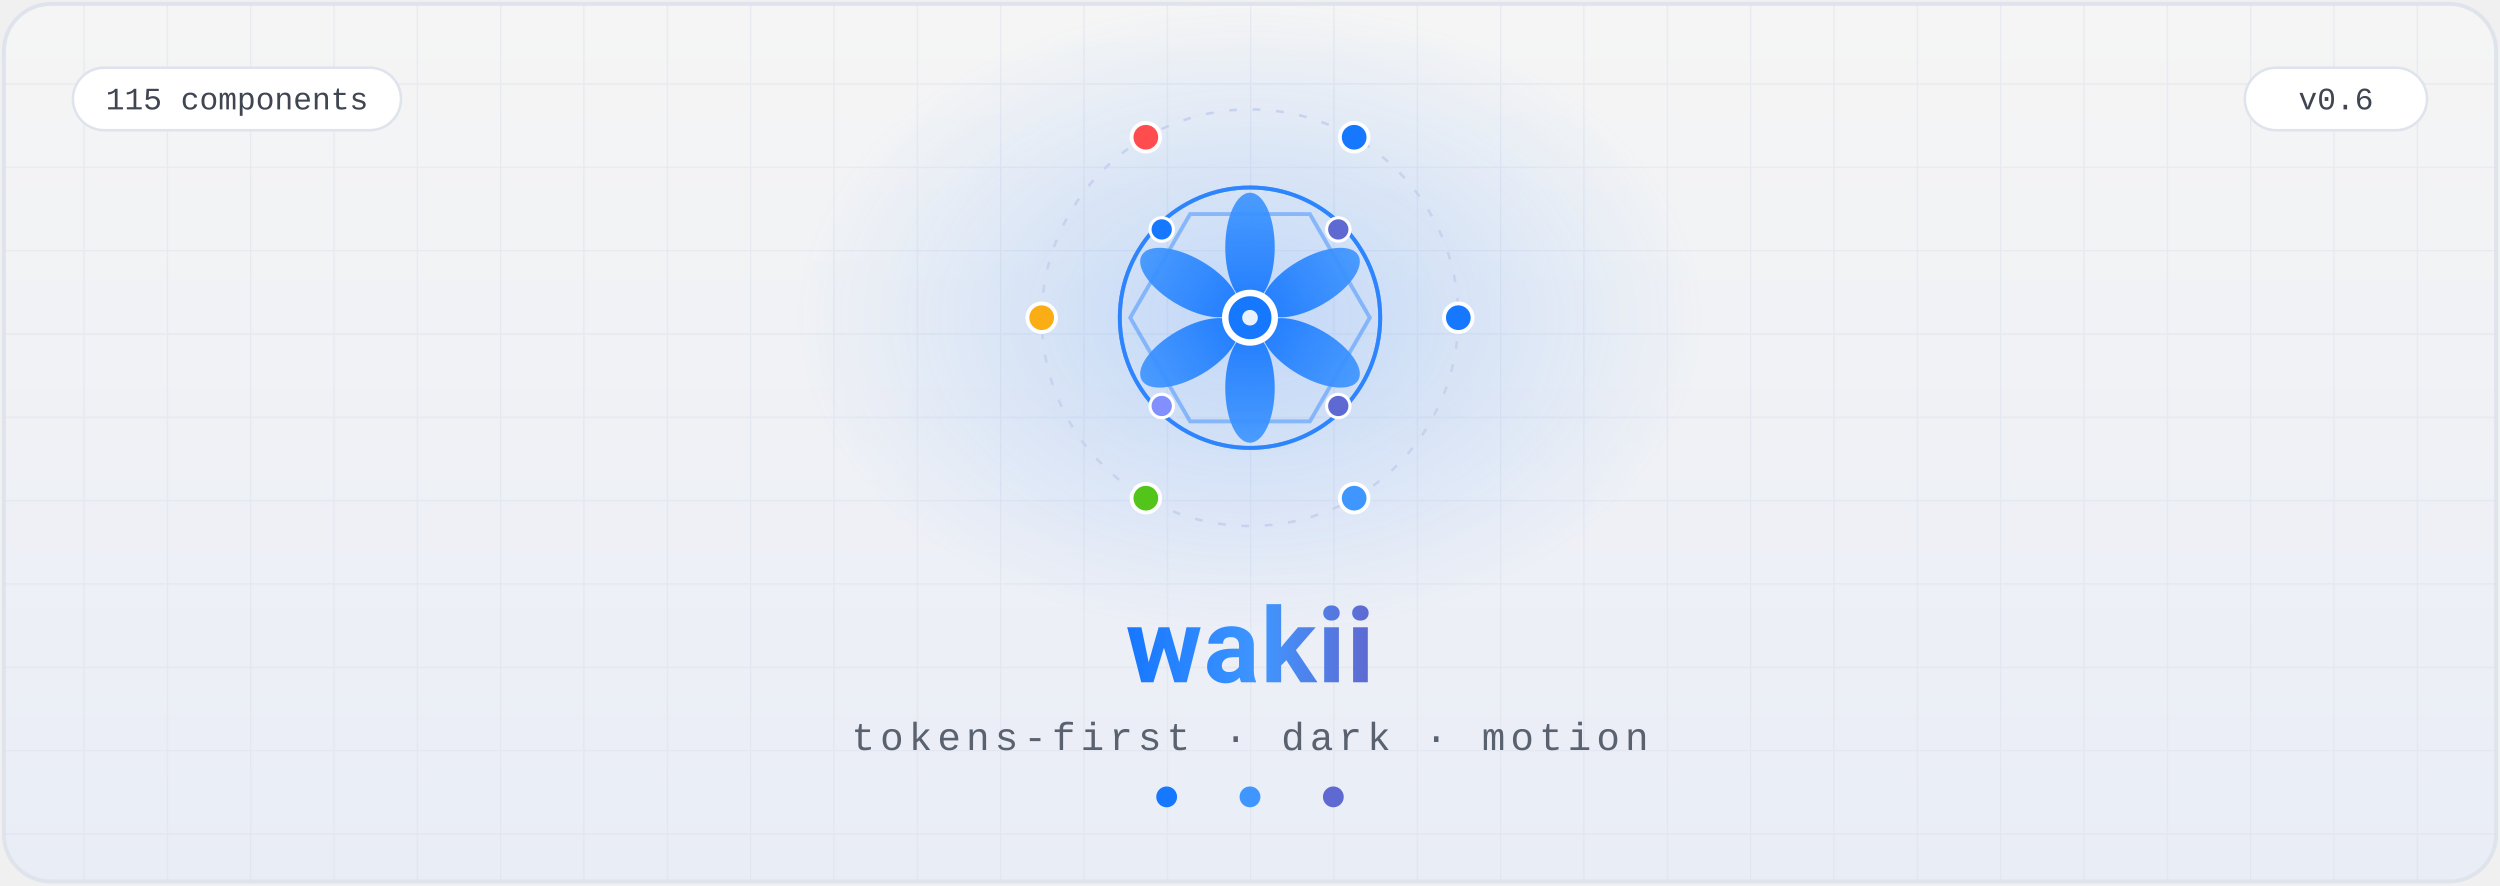
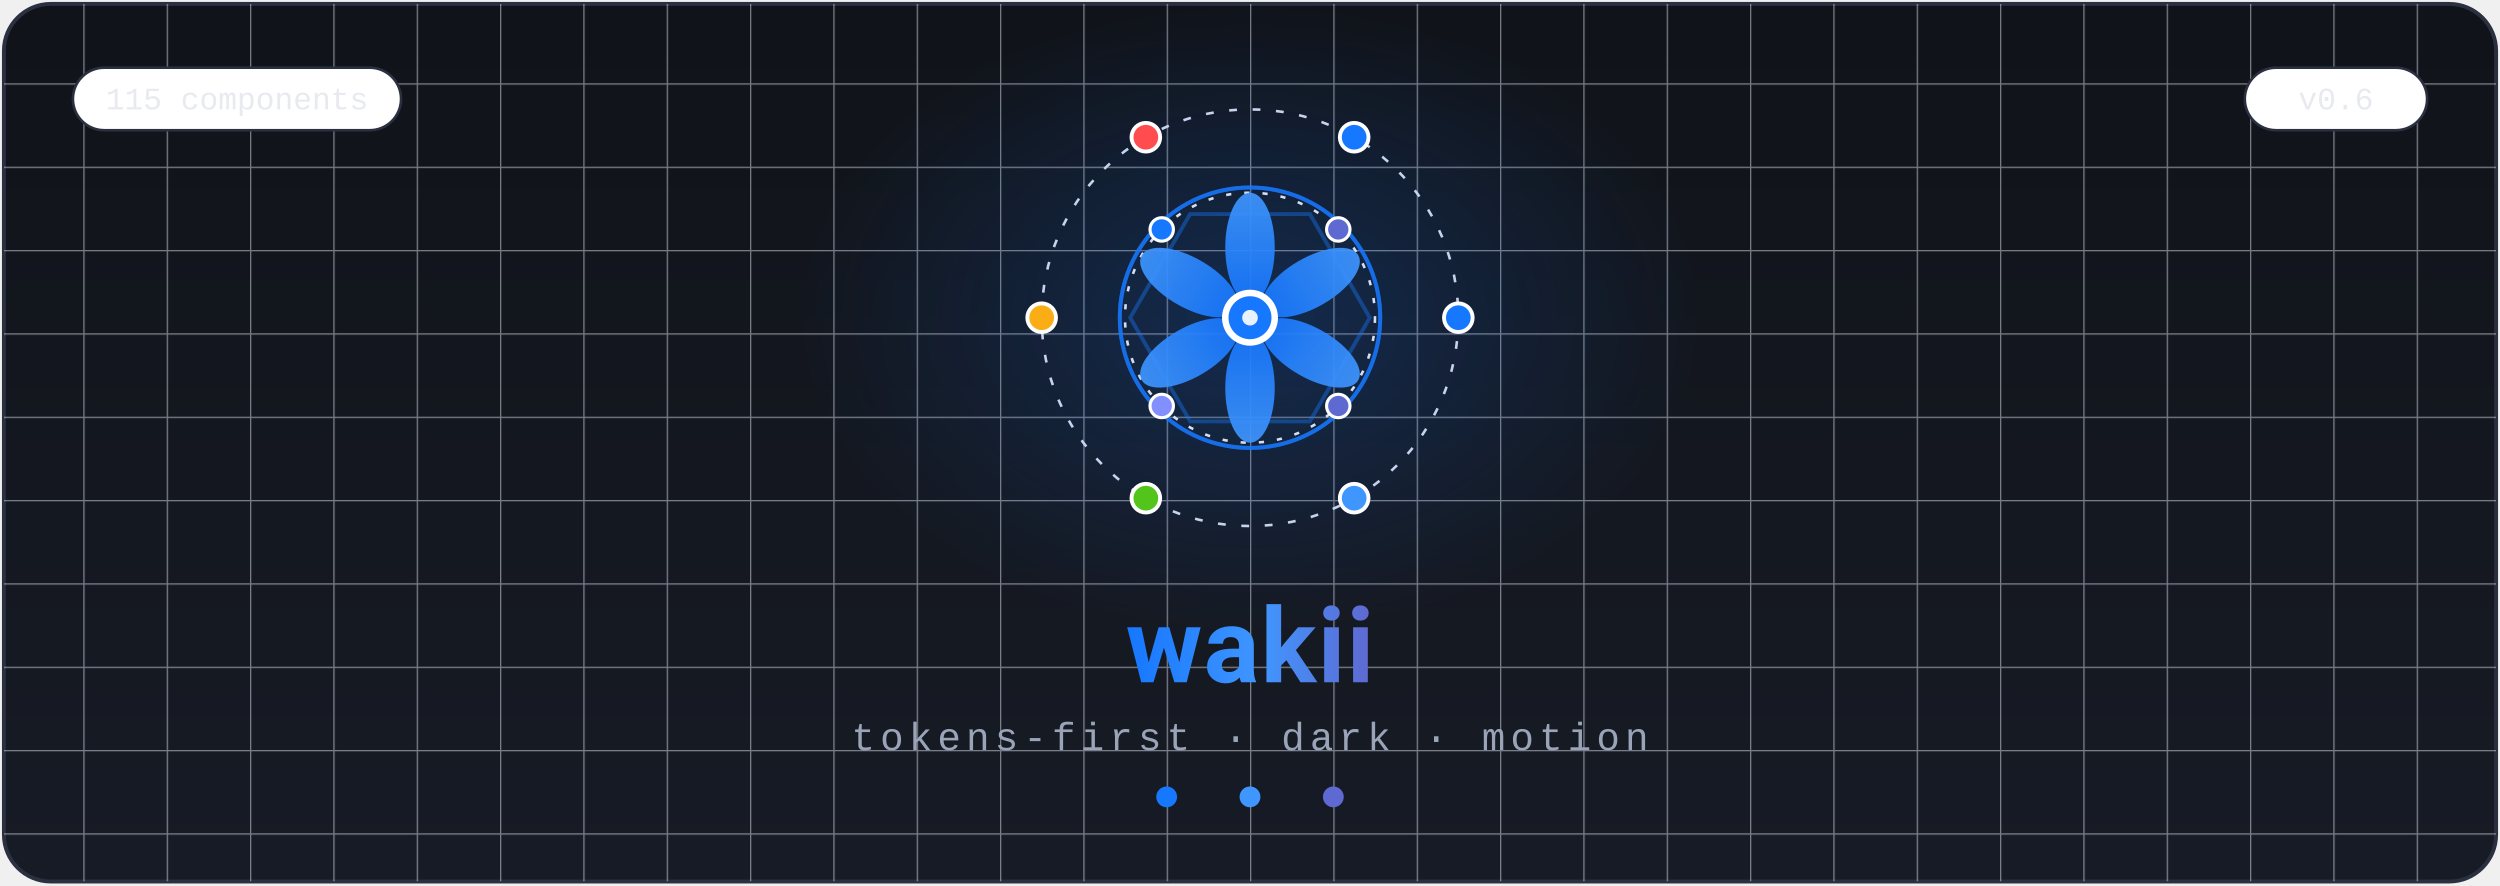
<svg xmlns="http://www.w3.org/2000/svg" width="960" height="340" viewBox="0 0 960 340" role="img" aria-label="@wakii/ui-kit animated hero — blossom logo with orbiting token dots, ripple pulses and typing indicator">
  <defs>
    <linearGradient id="bg" x1="0" y1="0" x2="0" y2="1">
-       <stop offset="0" stop-color="#f5f5f5" />
-       <stop offset="1" stop-color="#e9edf6" />
+       <stop offset="0" stop-color="#101319" />
+       <stop offset="1" stop-color="#171b25" />
    </linearGradient>
    <linearGradient id="petal" x1="0" y1="0" x2="0" y2="1">
      <stop offset="0" stop-color="#4096ff" />
      <stop offset="1" stop-color="#1677ff" />
    </linearGradient>
    <linearGradient id="titleGrad" x1="0" y1="0" x2="1" y2="0">
      <stop offset="0" stop-color="#1677ff" />
      <stop offset="0.55" stop-color="#4096ff" />
      <stop offset="1" stop-color="#5e6ad2" />
    </linearGradient>
    <radialGradient id="glow" cx="0.5" cy="0.5" r="0.5">
      <stop offset="0" stop-color="#1677ff" stop-opacity="0.22" />
      <stop offset="1" stop-color="#1677ff" stop-opacity="0" />
    </radialGradient>
    <pattern id="grid" width="32" height="32" patternUnits="userSpaceOnUse">
      <path d="M32 0H0V32" fill="none" stroke="#d9dfec" stroke-width="1" />
    </pattern>
    <clipPath id="cardClip">
      <rect x="1.5" y="1.5" width="957" height="337" rx="18" />
    </clipPath>
  </defs>
-   <rect x="1.5" y="1.5" width="957" height="337" rx="18" fill="url(#bg)" stroke="#dfe3ec" stroke-width="1.5" />
+   <rect x="1.5" y="1.5" width="957" height="337" rx="18" fill="url(#bg)" stroke="#2a3040" stroke-width="1.5" />
  <g clip-path="url(#cardClip)">
    <rect x="1.5" y="1.5" width="957" height="337" fill="url(#grid)" opacity="0.5" />
    <ellipse cx="480" cy="122" rx="175" ry="122" fill="url(#glow)">
      <animate attributeName="opacity" values="0.6;1;0.6" dur="6s" repeatCount="indefinite" />
    </ellipse>
  </g>
  <g fill="none" stroke="#1677ff" stroke-width="1.5">
    <circle cx="480" cy="122" r="50" opacity="0.5">
      <animate attributeName="r" values="50;116" dur="3.6s" begin="0s" repeatCount="indefinite" />
      <animate attributeName="opacity" values="0.5;0" dur="3.6s" begin="0s" repeatCount="indefinite" />
    </circle>
    <circle cx="480" cy="122" r="50" opacity="0.5">
      <animate attributeName="r" values="50;116" dur="3.6s" begin="-1.2s" repeatCount="indefinite" />
      <animate attributeName="opacity" values="0.5;0" dur="3.6s" begin="-1.2s" repeatCount="indefinite" />
    </circle>
    <circle cx="480" cy="122" r="50" opacity="0.5">
      <animate attributeName="r" values="50;116" dur="3.6s" begin="-2.4s" repeatCount="indefinite" />
      <animate attributeName="opacity" values="0.5;0" dur="3.6s" begin="-2.4s" repeatCount="indefinite" />
    </circle>
  </g>
  <circle cx="480" cy="122" r="80" fill="none" stroke="#c7d3ee" stroke-width="1" stroke-dasharray="3 6" />
  <circle cx="480" cy="122" r="48" fill="none" stroke="#d5def2" stroke-width="1" stroke-dasharray="2 5" />
  <g>
    <animateTransform attributeName="transform" attributeType="XML" type="rotate" from="0 480 122" to="360 480 122" dur="36s" repeatCount="indefinite" />
    <circle cx="560" cy="122" r="5.5" fill="#1677ff" stroke="#ffffff" stroke-width="1.5">
      <animate attributeName="fill" values="#1677ff;#4096ff;#52c41a;#faad14;#ff4d4f;#1677ff" dur="7.2s" begin="0s" repeatCount="indefinite" />
    </circle>
    <circle cx="520" cy="191.3" r="5.5" fill="#4096ff" stroke="#ffffff" stroke-width="1.5">
      <animate attributeName="fill" values="#1677ff;#4096ff;#52c41a;#faad14;#ff4d4f;#1677ff" dur="7.2s" begin="-1.2s" repeatCount="indefinite" />
    </circle>
    <circle cx="440" cy="191.3" r="5.5" fill="#52c41a" stroke="#ffffff" stroke-width="1.5">
      <animate attributeName="fill" values="#1677ff;#4096ff;#52c41a;#faad14;#ff4d4f;#1677ff" dur="7.2s" begin="-2.4s" repeatCount="indefinite" />
    </circle>
    <circle cx="400" cy="122" r="5.5" fill="#faad14" stroke="#ffffff" stroke-width="1.5">
      <animate attributeName="fill" values="#1677ff;#4096ff;#52c41a;#faad14;#ff4d4f;#1677ff" dur="7.2s" begin="-3.6s" repeatCount="indefinite" />
    </circle>
    <circle cx="440" cy="52.7" r="5.5" fill="#ff4d4f" stroke="#ffffff" stroke-width="1.5">
      <animate attributeName="fill" values="#1677ff;#4096ff;#52c41a;#faad14;#ff4d4f;#1677ff" dur="7.2s" begin="-4.8s" repeatCount="indefinite" />
    </circle>
    <circle cx="520" cy="52.7" r="5.5" fill="#1677ff" stroke="#ffffff" stroke-width="1.5">
      <animate attributeName="fill" values="#1677ff;#4096ff;#52c41a;#faad14;#ff4d4f;#1677ff" dur="7.2s" begin="-6s" repeatCount="indefinite" />
    </circle>
  </g>
  <g>
    <animateTransform attributeName="transform" attributeType="XML" type="rotate" from="360 480 122" to="0 480 122" dur="22s" repeatCount="indefinite" />
    <circle cx="513.9" cy="155.9" r="4.5" fill="#5e6ad2" stroke="#ffffff" stroke-width="1.2">
      <animate attributeName="fill" values="#5e6ad2;#828fff;#1677ff;#5e6ad2" dur="6s" begin="0s" repeatCount="indefinite" />
    </circle>
    <circle cx="446.1" cy="155.9" r="4.5" fill="#828fff" stroke="#ffffff" stroke-width="1.2">
      <animate attributeName="fill" values="#5e6ad2;#828fff;#1677ff;#5e6ad2" dur="6s" begin="-1.5s" repeatCount="indefinite" />
    </circle>
    <circle cx="446.1" cy="88.1" r="4.5" fill="#1677ff" stroke="#ffffff" stroke-width="1.2">
      <animate attributeName="fill" values="#5e6ad2;#828fff;#1677ff;#5e6ad2" dur="6s" begin="-3s" repeatCount="indefinite" />
    </circle>
    <circle cx="513.9" cy="88.1" r="4.5" fill="#5e6ad2" stroke="#ffffff" stroke-width="1.2">
      <animate attributeName="fill" values="#5e6ad2;#828fff;#1677ff;#5e6ad2" dur="6s" begin="-4.5s" repeatCount="indefinite" />
    </circle>
  </g>
  <g>
    <animateTransform attributeName="transform" attributeType="XML" type="rotate" from="0 480 122" to="360 480 122" dur="90s" repeatCount="indefinite" />
    <polygon points="526,122 503,82.2 457,82.2 434,122 457,161.8 503,161.8" fill="none" stroke="#1677ff" stroke-width="1.5" opacity="0.4" />
  </g>
  <g>
    <ellipse cx="480" cy="95" rx="9.5" ry="21" fill="url(#petal)" opacity="0.92" />
    <ellipse cx="480" cy="95" rx="9.5" ry="21" fill="url(#petal)" opacity="0.92" transform="rotate(60 480 122)" />
    <ellipse cx="480" cy="95" rx="9.5" ry="21" fill="url(#petal)" opacity="0.92" transform="rotate(120 480 122)" />
    <ellipse cx="480" cy="95" rx="9.5" ry="21" fill="url(#petal)" opacity="0.92" transform="rotate(180 480 122)" />
    <ellipse cx="480" cy="95" rx="9.5" ry="21" fill="url(#petal)" opacity="0.92" transform="rotate(240 480 122)" />
    <ellipse cx="480" cy="95" rx="9.5" ry="21" fill="url(#petal)" opacity="0.92" transform="rotate(300 480 122)" />
    <circle cx="480" cy="122" r="9.5" fill="#1677ff" stroke="#ffffff" stroke-width="2.5">
      <animate attributeName="r" values="9.5;11;9.5" dur="2.8s" repeatCount="indefinite" />
    </circle>
    <circle cx="480" cy="122" r="3" fill="#ffffff" opacity="0.9" />
  </g>
  <g font-family="ui-monospace, 'SF Mono', Menlo, Consolas, 'Liberation Mono', monospace" font-size="12">
-     <rect x="28" y="26" width="126" height="24" rx="12" fill="#ffffff" stroke="#dfe3ec" />
-     <text x="91" y="42" text-anchor="middle" fill="#3f4551">115 components</text>
-     <rect x="862" y="26" width="70" height="24" rx="12" fill="#ffffff" stroke="#dfe3ec" />
-     <text x="897" y="42" text-anchor="middle" fill="#3f4551">v0.6</text>
+     <rect x="28" y="26" width="126" height="24" rx="12" fill="#ffffff" stroke="#2a3040" />
+     <text x="91" y="42" text-anchor="middle" fill="#e8eaf0">115 components</text>
+     <rect x="862" y="26" width="70" height="24" rx="12" fill="#ffffff" stroke="#2a3040" />
+     <text x="897" y="42" text-anchor="middle" fill="#e8eaf0">v0.6</text>
  </g>
  <g font-family="ui-sans-serif, -apple-system, 'Segoe UI', Roboto, Helvetica, Arial, sans-serif" text-anchor="middle">
    <text x="480" y="262" font-size="40" font-weight="700" letter-spacing="0.5" fill="url(#titleGrad)">wakii</text>
-     <text x="480" y="288" font-family="ui-monospace, 'SF Mono', Menlo, Consolas, 'Liberation Mono', monospace" font-size="15" letter-spacing="2" fill="#5a6270">tokens-first · dark · motion</text>
+     <text x="480" y="288" font-family="ui-monospace, 'SF Mono', Menlo, Consolas, 'Liberation Mono', monospace" font-size="15" letter-spacing="2" fill="#9aa4b8">tokens-first · dark · motion</text>
  </g>
  <g>
    <circle cx="448" cy="306" r="4" fill="#1677ff">
      <animate attributeName="cy" values="306;297;306" dur="1.15s" begin="0s" repeatCount="indefinite" />
    </circle>
    <circle cx="480" cy="306" r="4" fill="#4096ff">
      <animate attributeName="cy" values="306;297;306" dur="1.15s" begin="0.19s" repeatCount="indefinite" />
    </circle>
    <circle cx="512" cy="306" r="4" fill="#5e6ad2">
      <animate attributeName="cy" values="306;297;306" dur="1.15s" begin="0.38s" repeatCount="indefinite" />
    </circle>
  </g>
</svg>
